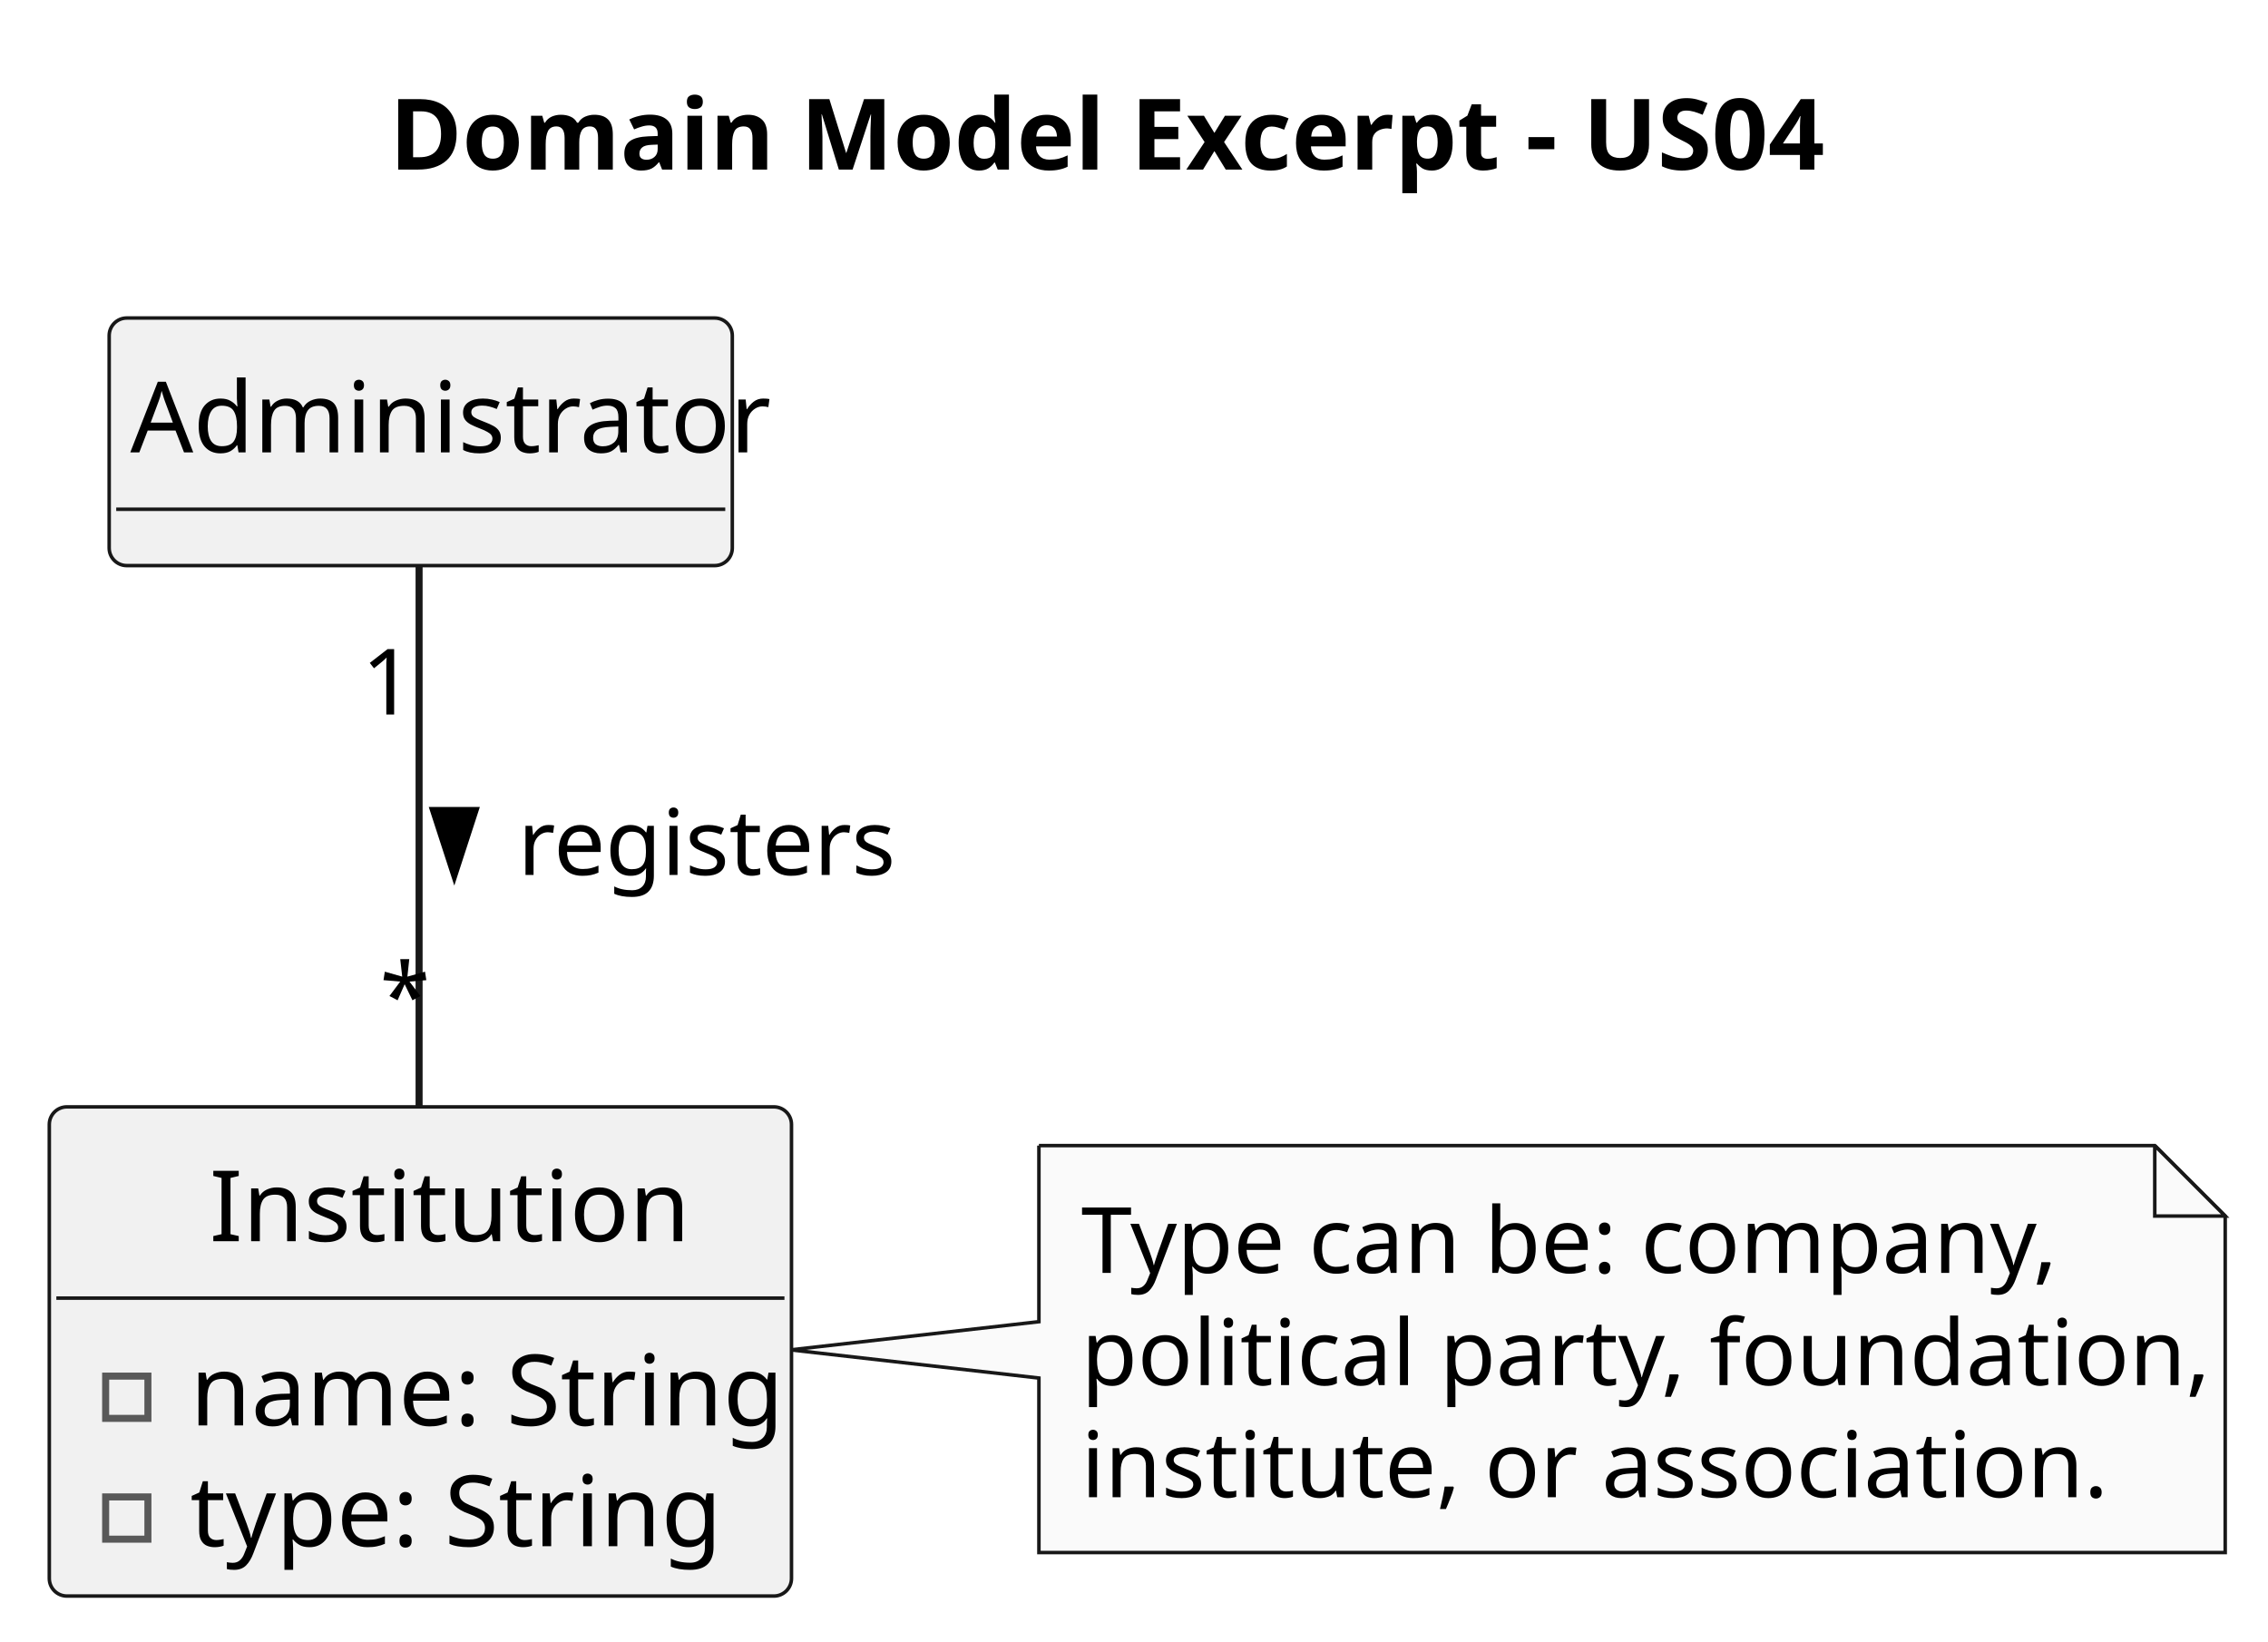
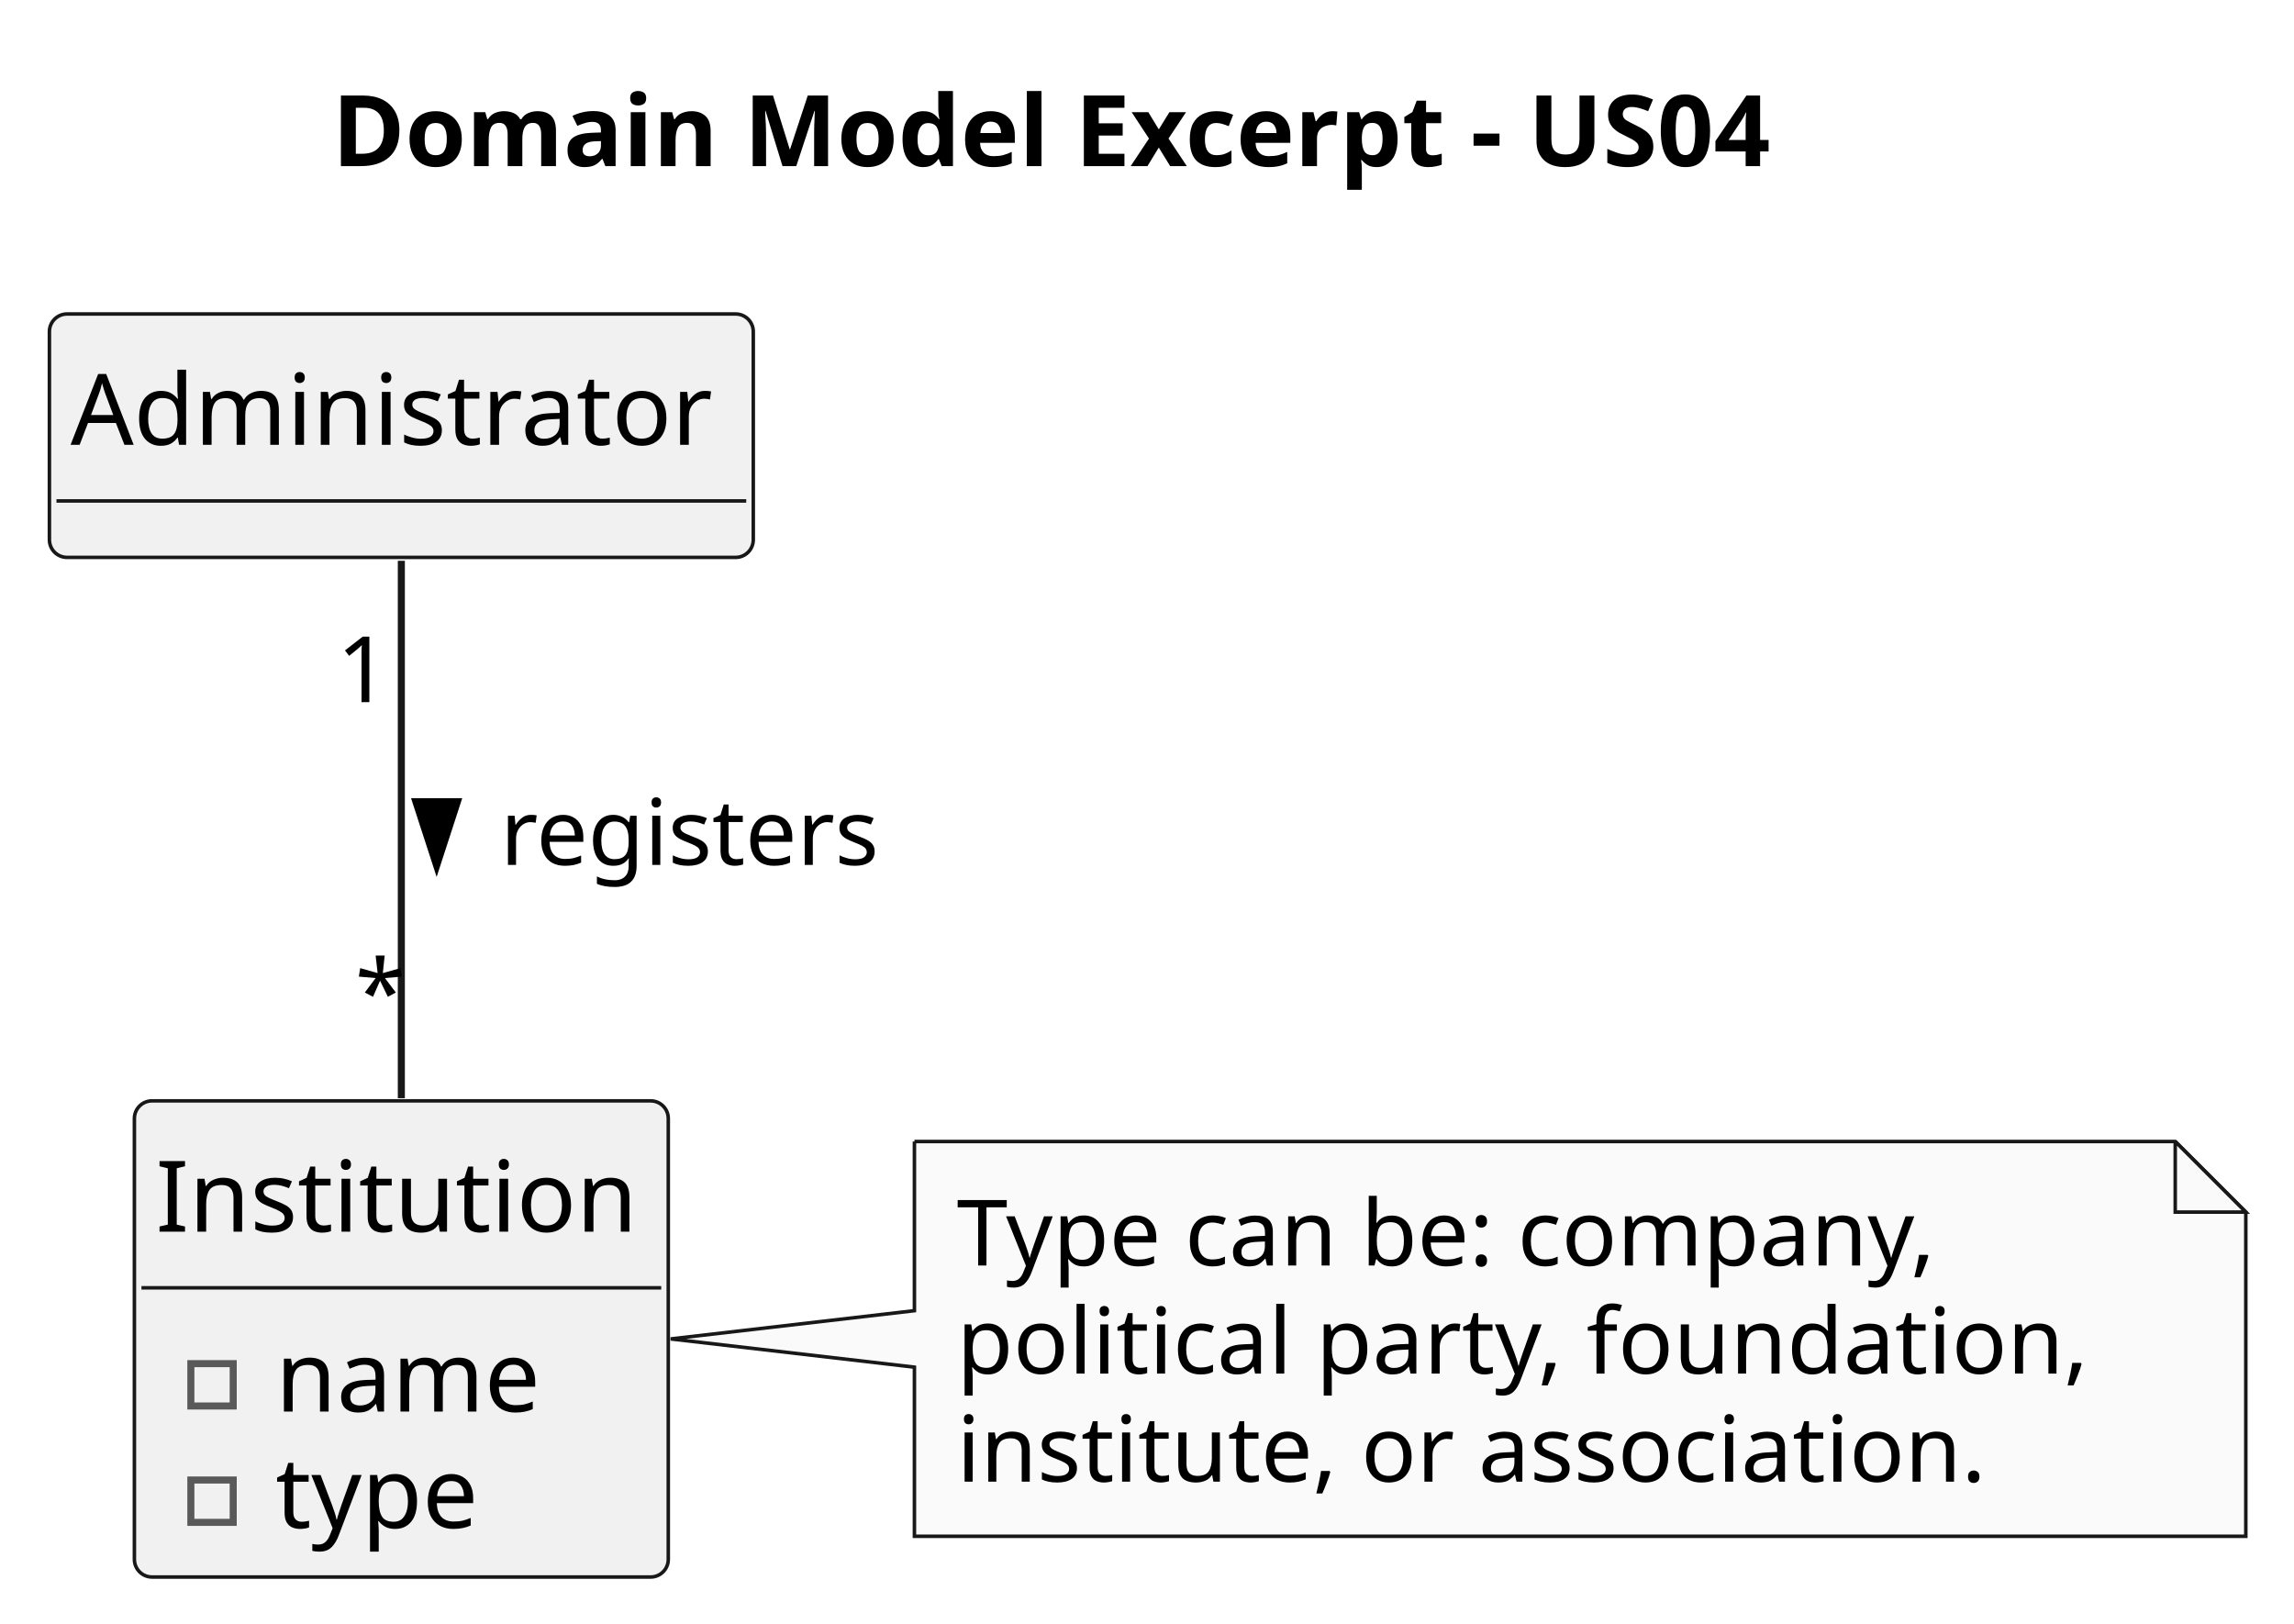
- <svg xmlns="http://www.w3.org/2000/svg" contentStyleType="text/css" data-diagram-type="CLASS" height="233px" preserveAspectRatio="none" style="width:322px;height:233px;background:#FFFFFF;" version="1.1" viewBox="0 0 322 233" width="322px" zoomAndPan="magnify">
+ <svg xmlns="http://www.w3.org/2000/svg" contentStyleType="text/css" data-diagram-type="CLASS" height="230px" preserveAspectRatio="none" style="width:325px;height:230px;background:#FFFFFF;" version="1.1" viewBox="0 0 325 230" width="325px" zoomAndPan="magnify">
  <defs />
  <g>
    <g class="title" data-source-line="8">
-       <text fill="#000000" font-family="sans-serif" font-size="14" font-weight="bold" lengthAdjust="spacing" textLength="198.379" x="55.273" y="24.075">Domain Model Excerpt - US04</text>
+       <text fill="#000000" font-family="sans-serif" font-size="14" font-weight="bold" lengthAdjust="spacing" textLength="217.102" x="47.035" y="23.535">Domain Model Excerpt - US04</text>
    </g>
-     <g class="entity" data-entity="Administrator" data-source-line="10" data-uid="ent0002" id="entity_Administrator">
-       <rect fill="#F1F1F1" height="35.151" rx="2.5" ry="2.5" style="stroke:#181818;stroke-width:0.5;" width="88.469" x="15.5" y="45.151" />
-       <text fill="#000000" font-family="sans-serif" font-size="14" lengthAdjust="spacing" textLength="82.469" x="18.5" y="64.227">Administrator</text>
-       <line style="stroke:#181818;stroke-width:0.5;" x1="16.5" x2="102.969" y1="72.303" y2="72.303" />
+     <g class="entity" data-qualified-name="Administrator" data-source-line="10" id="ent0002">
+       <rect fill="#F1F1F1" height="34.488" rx="2.5" ry="2.5" style="stroke:#181818;stroke-width:0.5;" width="99.721" x="7" y="44.488" />
+       <text fill="#000000" font-family="sans-serif" font-size="14" lengthAdjust="spacing" textLength="93.721" x="10" y="63.023">Administrator</text>
+       <line style="stroke:#181818;stroke-width:0.5;" x1="8" x2="105.721" y1="70.977" y2="70.977" />
    </g>
-     <g class="entity" data-entity="Institution" data-source-line="13" data-uid="ent0003" id="entity_Institution">
-       <rect fill="#F1F1F1" height="69.454" rx="2.5" ry="2.5" style="stroke:#181818;stroke-width:0.5;" width="105.372" x="7" y="157.151" />
-       <text fill="#000000" font-family="sans-serif" font-size="14" lengthAdjust="spacing" textLength="59.924" x="29.724" y="176.227">Institution</text>
-       <line style="stroke:#181818;stroke-width:0.5;" x1="8" x2="111.372" y1="184.303" y2="184.303" />
-       <rect fill="none" height="6" style="stroke:#595959;stroke-width:1;" width="6" x="15" y="195.378" />
-       <text fill="#000000" font-family="sans-serif" font-size="14" lengthAdjust="spacing" textLength="79.372" x="27" y="202.378">name: String</text>
-       <rect fill="none" height="6" style="stroke:#595959;stroke-width:1;" width="6" x="15" y="212.53" />
-       <text fill="#000000" font-family="sans-serif" font-size="14" lengthAdjust="spacing" textLength="70.814" x="27" y="219.529">type: String</text>
+     <g class="entity" data-qualified-name="Institution" data-source-line="13" id="ent0003">
+       <rect fill="#F1F1F1" height="67.465" rx="2.5" ry="2.5" style="stroke:#181818;stroke-width:0.5;" width="75.638" x="19.04" y="155.978" />
+       <text fill="#000000" font-family="sans-serif" font-size="14" lengthAdjust="spacing" textLength="69.638" x="22.04" y="174.513">Institution</text>
+       <line style="stroke:#181818;stroke-width:0.5;" x1="20.04" x2="93.678" y1="182.467" y2="182.467" />
+       <g data-visibility-modifier="PRIVATE_FIELD">
+         <rect fill="none" height="6" style="stroke:#595959;stroke-width:1;" width="6" x="27.04" y="193.211" />
+       </g>
+       <text fill="#000000" font-family="sans-serif" font-size="14" lengthAdjust="spacing" textLength="37.29" x="39.04" y="200.002">name</text>
+       <g data-visibility-modifier="PRIVATE_FIELD">
+         <rect fill="none" height="6" style="stroke:#595959;stroke-width:1;" width="6" x="27.04" y="209.699" />
+       </g>
+       <text fill="#000000" font-family="sans-serif" font-size="14" lengthAdjust="spacing" textLength="29.162" x="39.04" y="216.49">type</text>
    </g>
-     <g class="entity" data-entity="GMN5" data-source-line="21" data-uid="ent0006" id="entity_GMN5">
-       <path d="M147.5,162.651 L147.5,187.651 L112.24,191.651 L147.5,195.651 L147.5,220.43 A0,0 0 0 0 147.5,220.43 L315.924,220.43 A0,0 0 0 0 315.924,220.43 L315.924,172.651 L305.924,162.651 L147.5,162.651 A0,0 0 0 0 147.5,162.651" fill="#FAFAFA" style="stroke:#181818;stroke-width:0.5;" />
-       <path d="M305.924,162.651 L305.924,172.651 L315.924,172.651 L305.924,162.651" fill="#FAFAFA" style="stroke:#181818;stroke-width:0.5;" />
-       <text fill="#000000" font-family="sans-serif" font-size="13" lengthAdjust="spacing" textLength="135.129" x="153.5" y="180.721">Type can be: company,</text>
-       <text fill="#000000" font-family="sans-serif" font-size="13" lengthAdjust="spacing" textLength="147.424" x="153.5" y="196.648">political party, foundation,</text>
-       <text fill="#000000" font-family="sans-serif" font-size="13" lengthAdjust="spacing" textLength="135.846" x="153.5" y="212.574">institute, or association.</text>
+     <g class="entity" data-qualified-name="GMN5" data-source-line="21" id="ent0006">
+       <path d="M129.55,161.738 L129.55,185.708 L95.02,189.708 L129.55,193.708 L129.55,217.67 A0,0 0 0 0 129.55,217.67 L318.173,217.67 A0,0 0 0 0 318.173,217.67 L318.173,171.738 L308.173,161.738 L129.55,161.738 A0,0 0 0 0 129.55,161.738" fill="#FAFAFA" style="stroke:#181818;stroke-width:0.5;" />
+       <path d="M308.173,161.738 L308.173,171.738 L318.173,171.738 L308.173,161.738" fill="#FAFAFA" style="stroke:#181818;stroke-width:0.5;" />
+       <text fill="#000000" font-family="sans-serif" font-size="13" lengthAdjust="spacing" textLength="145.336" x="135.55" y="179.307">Type can be: company,</text>
+       <text fill="#000000" font-family="sans-serif" font-size="13" lengthAdjust="spacing" textLength="167.623" x="135.55" y="194.617">political party, foundation,</text>
+       <text fill="#000000" font-family="sans-serif" font-size="13" lengthAdjust="spacing" textLength="152.553" x="135.55" y="209.928">institute, or association.</text>
    </g>
-     <g class="link" data-entity-1="Administrator" data-entity-2="Institution" data-source-line="18" data-uid="lnk4" id="link_Administrator_Institution">
-       <path codeLine="18" d="M59.5,80.251 C59.5,99.681 59.5,132.351 59.5,157.121" fill="none" id="Administrator-Institution" style="stroke:#181818;stroke-width:1;" />
-       <polygon fill="#000000" points="64.5,124.115,67.439,115.069,61.561,115.069,64.5,124.115" style="stroke:#000000;stroke-width:1;" />
-       <text fill="#000000" font-family="sans-serif" font-size="13" lengthAdjust="spacing" textLength="49.848" x="73.5" y="124.221">registers</text>
-       <text fill="#000000" font-family="sans-serif" font-size="13" lengthAdjust="spacing" textLength="7.23" x="51.346" y="101.445">1</text>
-       <text fill="#000000" font-family="sans-serif" font-size="13" lengthAdjust="spacing" textLength="5.059" x="53.919" y="146.049">*</text>
+     <g class="link" data-entity-1="ent0002" data-entity-2="ent0003" data-link-type="association" data-source-line="18" id="lnk4">
+       <path codeLine="18" d="M56.86,79.458 C56.86,98.798 56.86,131.118 56.86,155.598" fill="none" id="Administrator-Institution" style="stroke:#181818;stroke-width:1;" />
+       <polygon fill="#000000" points="61.86,122.634,64.799,113.588,58.921,113.588,61.86,122.634" style="stroke:#000000;stroke-width:1;" />
+       <text fill="#000000" font-family="sans-serif" font-size="13" lengthAdjust="spacing" textLength="55.104" x="70.86" y="122.547">registers</text>
+       <text fill="#000000" font-family="sans-serif" font-size="13" lengthAdjust="spacing" textLength="8.22" x="47.717" y="99.482">1</text>
+       <text fill="#000000" font-family="sans-serif" font-size="13" lengthAdjust="spacing" textLength="6.265" x="50.314" y="145.264">*</text>
    </g>
  </g>
</svg>
